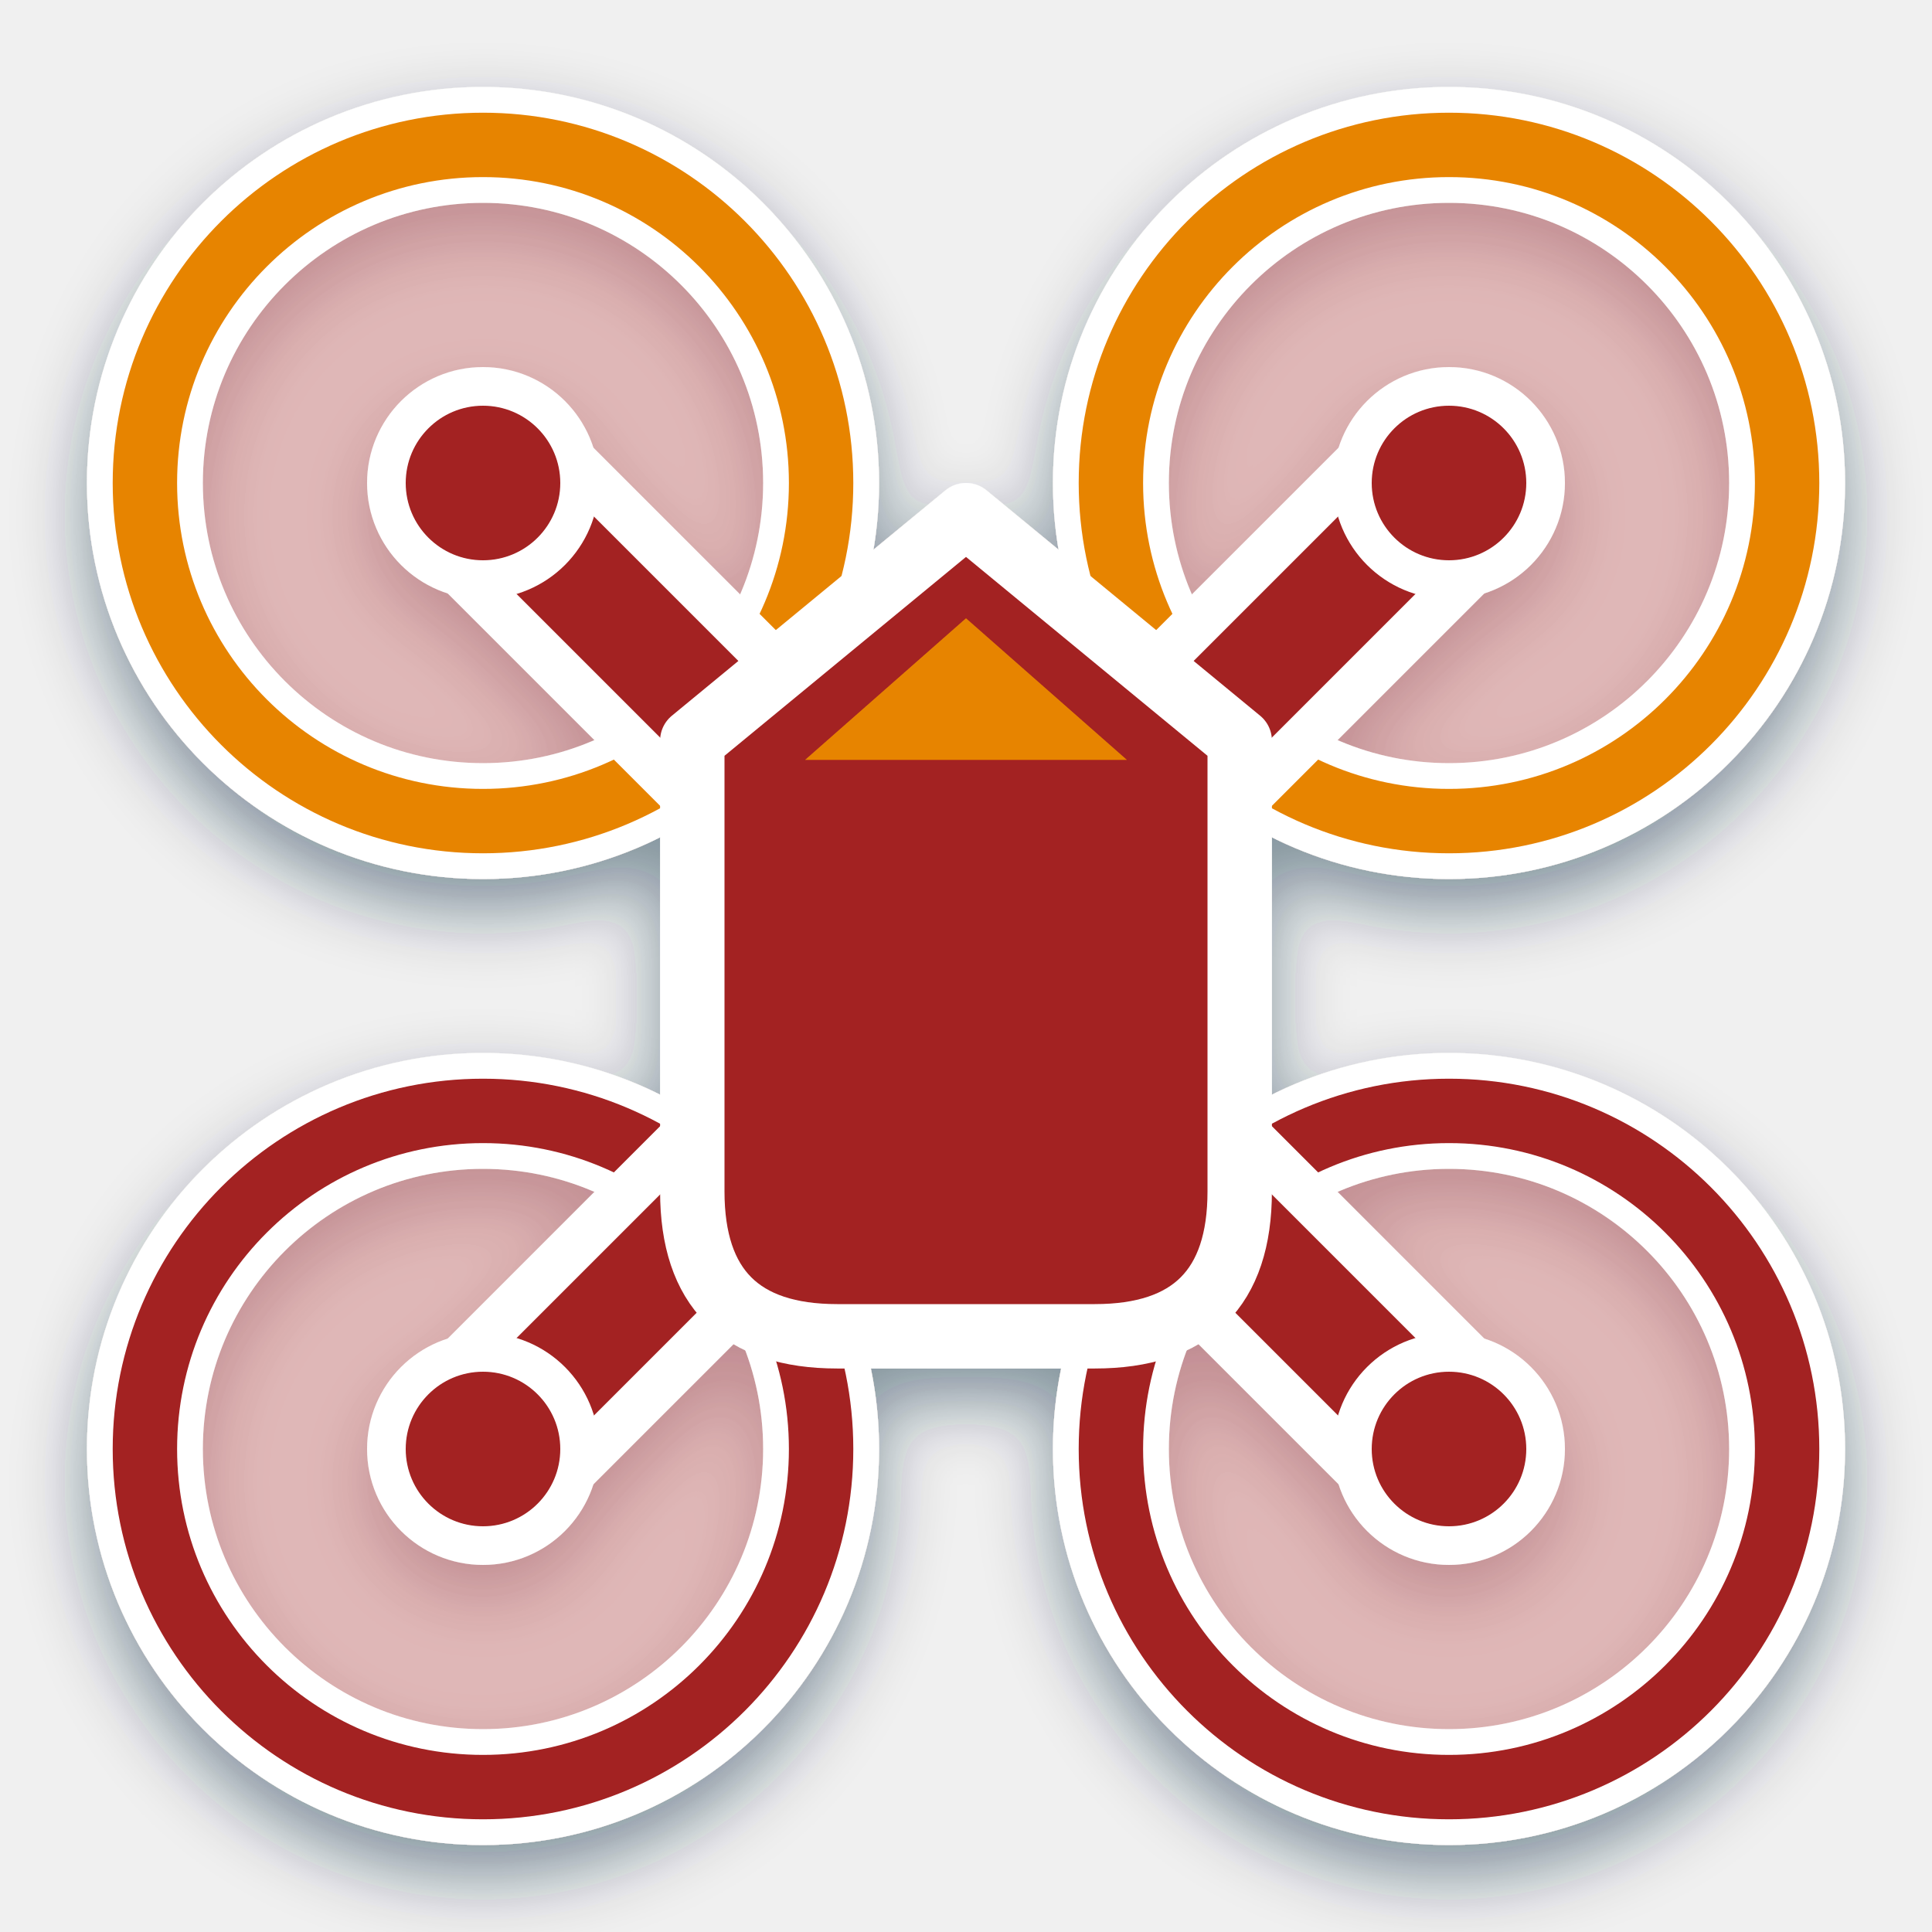
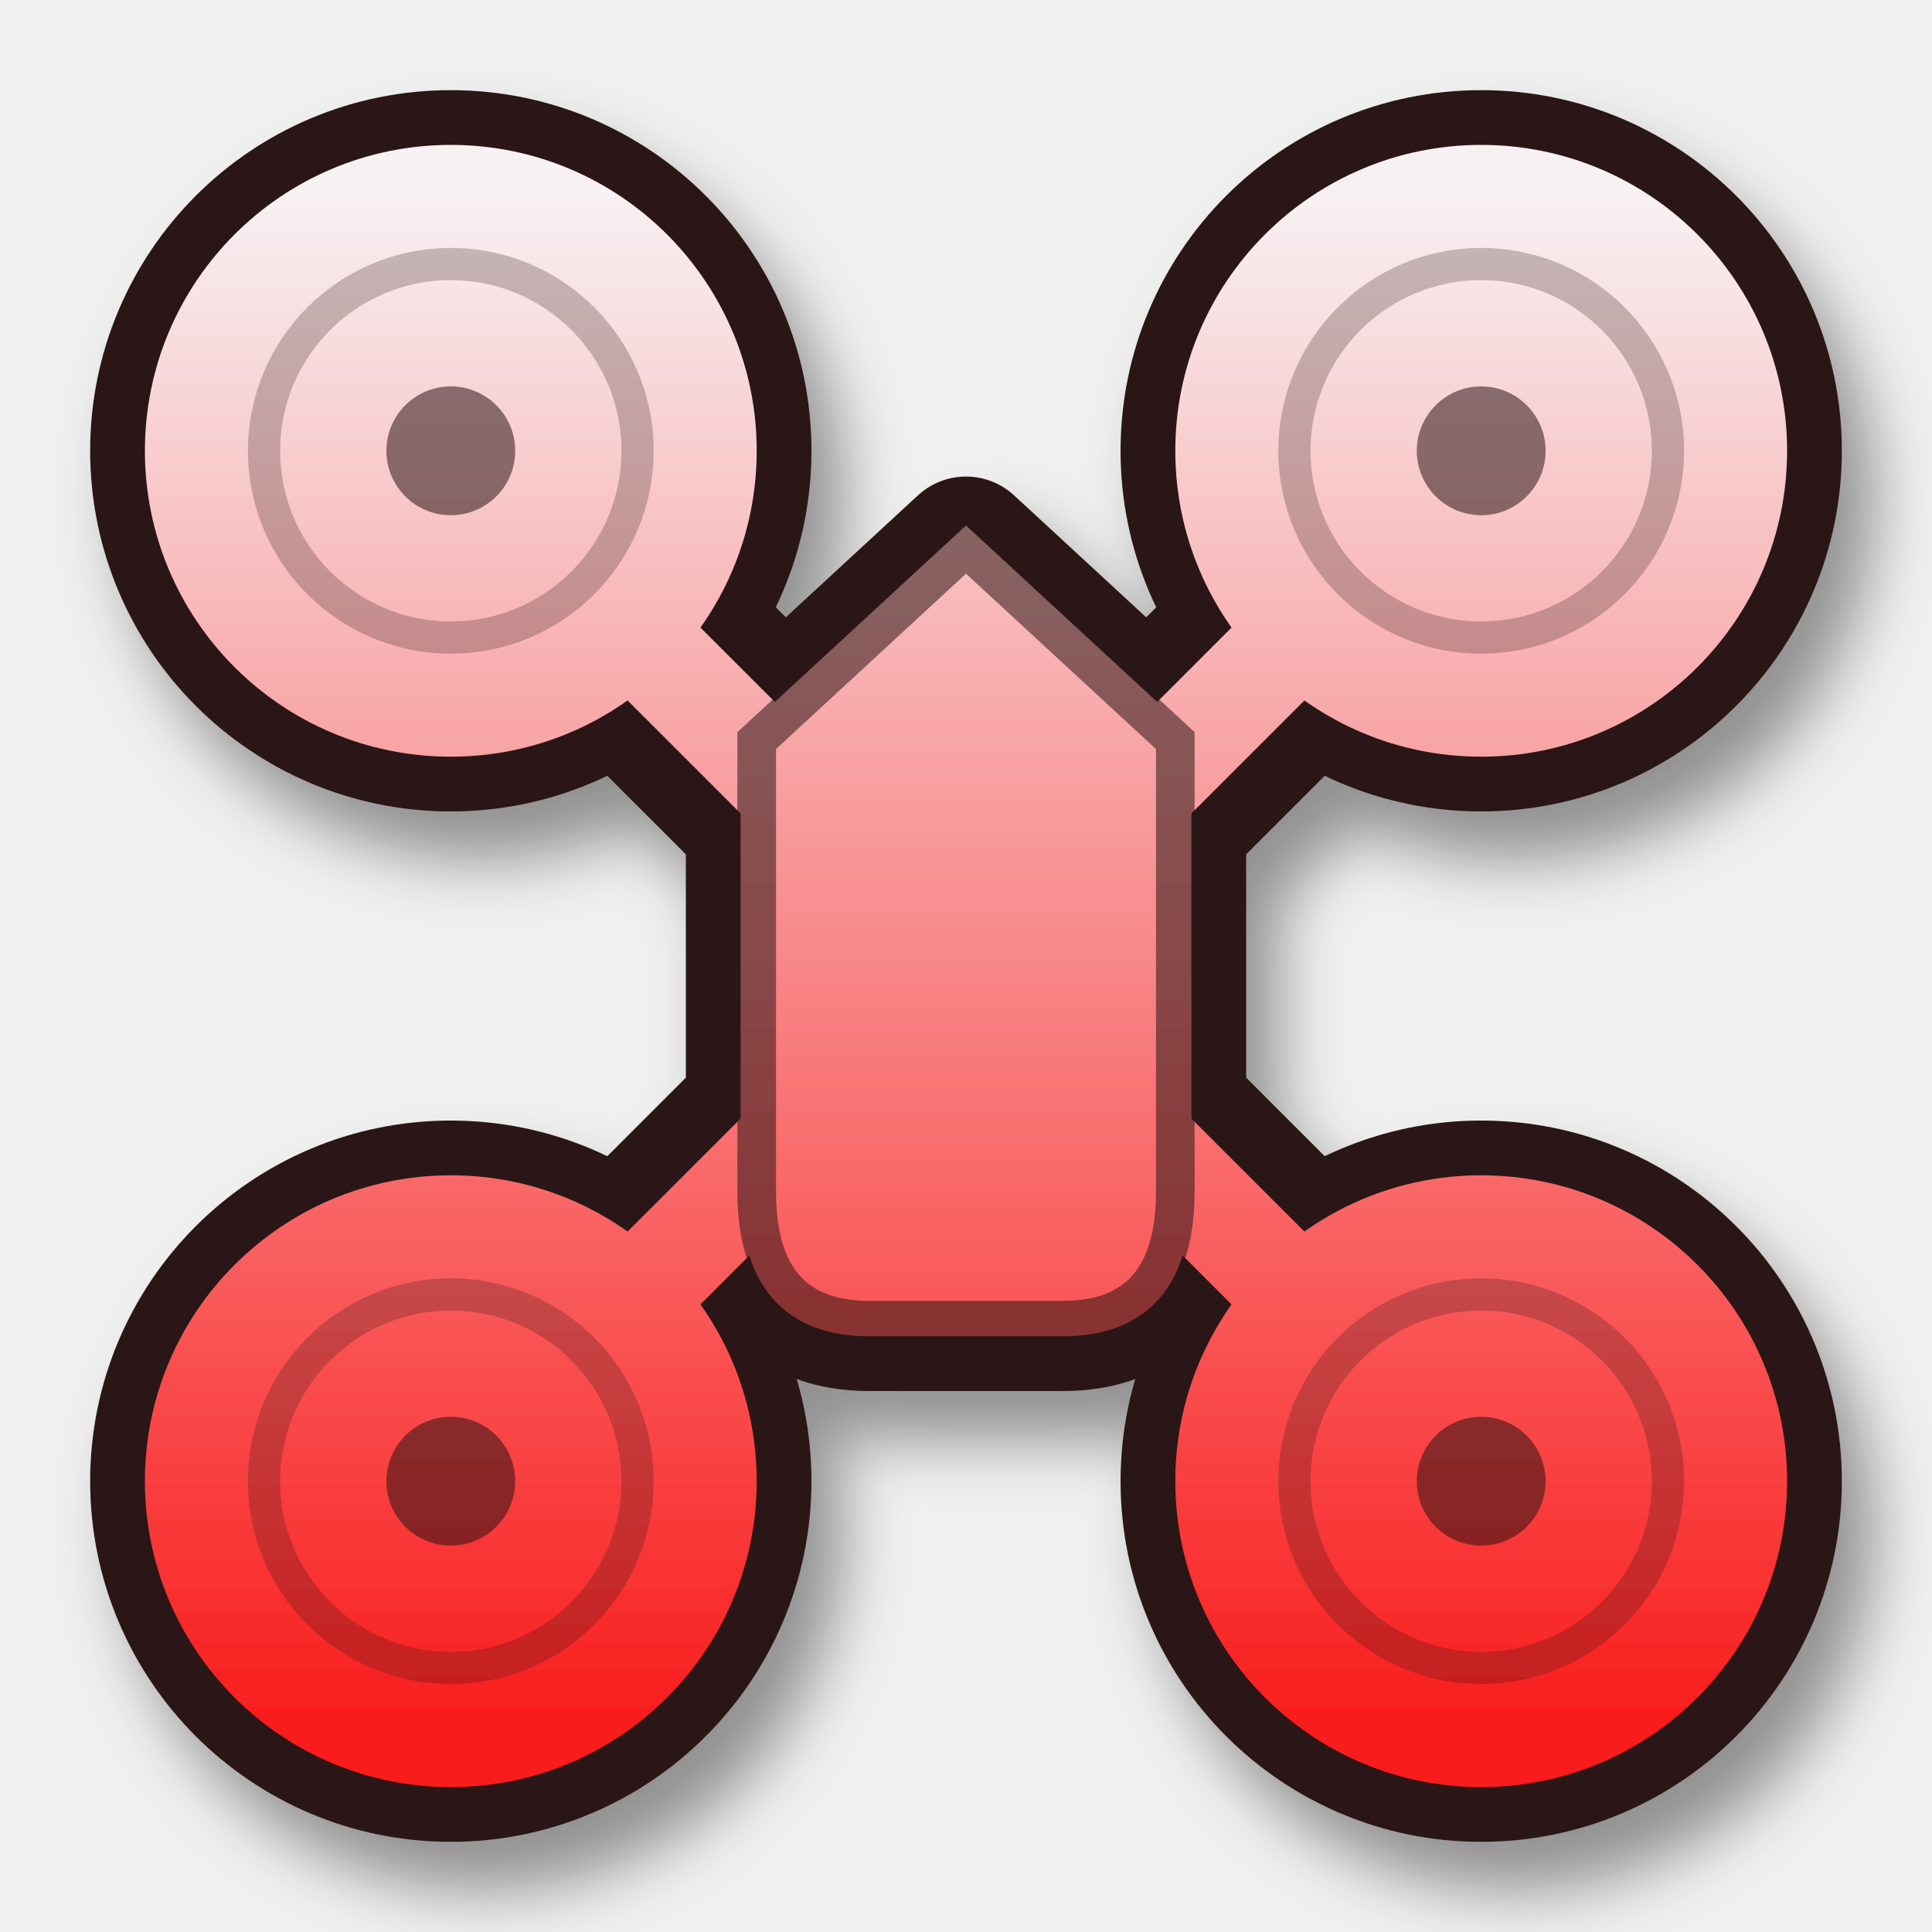
<svg xmlns="http://www.w3.org/2000/svg" width="60" height="60" viewBox="0 0 60 60">
  <defs>
    <filter id="s" x="-20%" y="-20%" width="140%" height="140%">
-       <feDropShadow dx="0" dy="1" stdDeviation="1.1" flood-color="#0d2a40" flood-opacity=".45" />
+       <feDropShadow dx="1" dy="1.5" stdDeviation="1" flood-color="#000" flood-opacity=".4" />
    </filter>
+     <linearGradient id="g" gradientUnits="userSpaceOnUse" x1="0" y1="6" x2="0" y2="54">
+       <stop offset="0" stop-color="#f8f1f3" />
+       <stop offset="1" stop-color="#f91b1b" />
+     </linearGradient>
  </defs>
  <g filter="url(#s)">
-     <g>
-       <circle cx="15" cy="15" r="10.5" fill="#e06b6b" fill-opacity=".3" stroke="#fff" stroke-width="3.6" />
-       <circle cx="15" cy="15" r="10.5" fill="none" stroke="#e78404" stroke-width="2" />
-       <circle cx="45" cy="15" r="10.5" fill="#e06b6b" fill-opacity=".3" stroke="#fff" stroke-width="3.6" />
-       <circle cx="45" cy="15" r="10.5" fill="none" stroke="#e78404" stroke-width="2" />
-       <circle cx="15" cy="45" r="10.5" fill="#e06b6b" fill-opacity=".3" stroke="#fff" stroke-width="3.6" />
-       <circle cx="15" cy="45" r="10.5" fill="none" stroke="#a32020" stroke-width="2" />
-       <circle cx="45" cy="45" r="10.5" fill="#e06b6b" fill-opacity=".3" stroke="#fff" stroke-width="3.6" />
-       <circle cx="45" cy="45" r="10.5" fill="none" stroke="#a32020" stroke-width="2" />
-       <line x1="30" y1="30" x2="15" y2="15" stroke="#fff" stroke-width="6.4" stroke-linecap="round" />
-       <line x1="30" y1="30" x2="45" y2="15" stroke="#fff" stroke-width="6.4" stroke-linecap="round" />
-       <line x1="30" y1="30" x2="15" y2="45" stroke="#fff" stroke-width="6.4" stroke-linecap="round" />
-       <line x1="30" y1="30" x2="45" y2="45" stroke="#fff" stroke-width="6.4" stroke-linecap="round" />
-       <line x1="30" y1="30" x2="15" y2="15" stroke="#a32020" stroke-width="3.4" stroke-linecap="round" />
-       <line x1="30" y1="30" x2="45" y2="15" stroke="#a32020" stroke-width="3.4" stroke-linecap="round" />
-       <line x1="30" y1="30" x2="15" y2="45" stroke="#a32020" stroke-width="3.4" stroke-linecap="round" />
-       <line x1="30" y1="30" x2="45" y2="45" stroke="#a32020" stroke-width="3.4" stroke-linecap="round" />
-       <circle cx="15" cy="15" r="3" fill="#a32020" stroke="#fff" stroke-width="1.2" />
-       <circle cx="45" cy="15" r="3" fill="#a32020" stroke="#fff" stroke-width="1.2" />
-       <circle cx="15" cy="45" r="3" fill="#a32020" stroke="#fff" stroke-width="1.2" />
-       <circle cx="45" cy="45" r="3" fill="#a32020" stroke="#fff" stroke-width="1.2" />
-       <path d="M30 16 L38.5 23 V37 Q38.5 41.5 34 41.5 H26 Q21.5 41.5 21.5 37 V23 Z" fill="#a32020" stroke="#fff" stroke-width="2" stroke-linejoin="round" />
-       <path d="M30 19.2 L35 23.6 H25 Z" fill="#e78404" />
+     <g stroke="#2c1515" stroke-width="7.4" stroke-linecap="round">
+       <line x1="30" y1="30" x2="14" y2="14" />
+       <line x1="30" y1="30" x2="46" y2="14" />
+       <line x1="30" y1="30" x2="14" y2="46" />
+       <line x1="30" y1="30" x2="46" y2="46" />
    </g>
+     <circle cx="14" cy="14" r="9" fill="#2c1515" stroke="#2c1515" stroke-width="4.4" stroke-linejoin="round" stroke-linecap="round" />
+     <circle cx="46" cy="14" r="9" fill="#2c1515" stroke="#2c1515" stroke-width="4.4" stroke-linejoin="round" stroke-linecap="round" />
+     <circle cx="14" cy="46" r="9" fill="#2c1515" stroke="#2c1515" stroke-width="4.4" stroke-linejoin="round" stroke-linecap="round" />
+     <circle cx="46" cy="46" r="9" fill="#2c1515" stroke="#2c1515" stroke-width="4.4" stroke-linejoin="round" stroke-linecap="round" />
+     <path d="M30 17 L36.5 23 V37 Q36.5 41 33 41 H27 Q23.5 41 23.5 37 V23 Z" fill="#2c1515" stroke="#2c1515" stroke-width="4.4" stroke-linejoin="round" stroke-linecap="round" />
+     <circle cx="14" cy="14" r="9" fill="url(#g)" stroke="url(#g)" stroke-linecap="round" />
+     <circle cx="46" cy="14" r="9" fill="url(#g)" stroke="url(#g)" stroke-linecap="round" />
+     <circle cx="14" cy="46" r="9" fill="url(#g)" stroke="url(#g)" stroke-linecap="round" />
+     <circle cx="46" cy="46" r="9" fill="url(#g)" stroke="url(#g)" stroke-linecap="round" />
+     <path d="M30 17 L36.5 23 V37 Q36.5 41 33 41 H27 Q23.5 41 23.5 37 V23 Z" fill="url(#g)" stroke="url(#g)" stroke-linecap="round" />
+     <g stroke="url(#g)" stroke-width="3.2" stroke-linecap="round">
+       <line x1="30" y1="30" x2="14" y2="14" />
+       <line x1="30" y1="30" x2="46" y2="14" />
+       <line x1="30" y1="30" x2="14" y2="46" />
+       <line x1="30" y1="30" x2="46" y2="46" />
+     </g>
+     <circle cx="14" cy="14" r="5.8" fill="none" stroke="#2c1515" stroke-opacity=".25" stroke-width="1" />
+     <circle cx="14" cy="14" r="2" fill="#2c1515" fill-opacity=".55" />
+     <circle cx="46" cy="14" r="5.8" fill="none" stroke="#2c1515" stroke-opacity=".25" stroke-width="1" />
+     <circle cx="46" cy="14" r="2" fill="#2c1515" fill-opacity=".55" />
+     <circle cx="14" cy="46" r="5.8" fill="none" stroke="#2c1515" stroke-opacity=".25" stroke-width="1" />
+     <circle cx="14" cy="46" r="2" fill="#2c1515" fill-opacity=".55" />
+     <circle cx="46" cy="46" r="5.8" fill="none" stroke="#2c1515" stroke-opacity=".25" stroke-width="1" />
+     <circle cx="46" cy="46" r="2" fill="#2c1515" fill-opacity=".55" />
+     <path d="M30 17 L36.5 23 V37 Q36.5 41 33 41 H27 Q23.5 41 23.5 37 V23 Z" fill="none" stroke="#2c1515" stroke-opacity=".55" stroke-width="1.2" />
  </g>
</svg>
